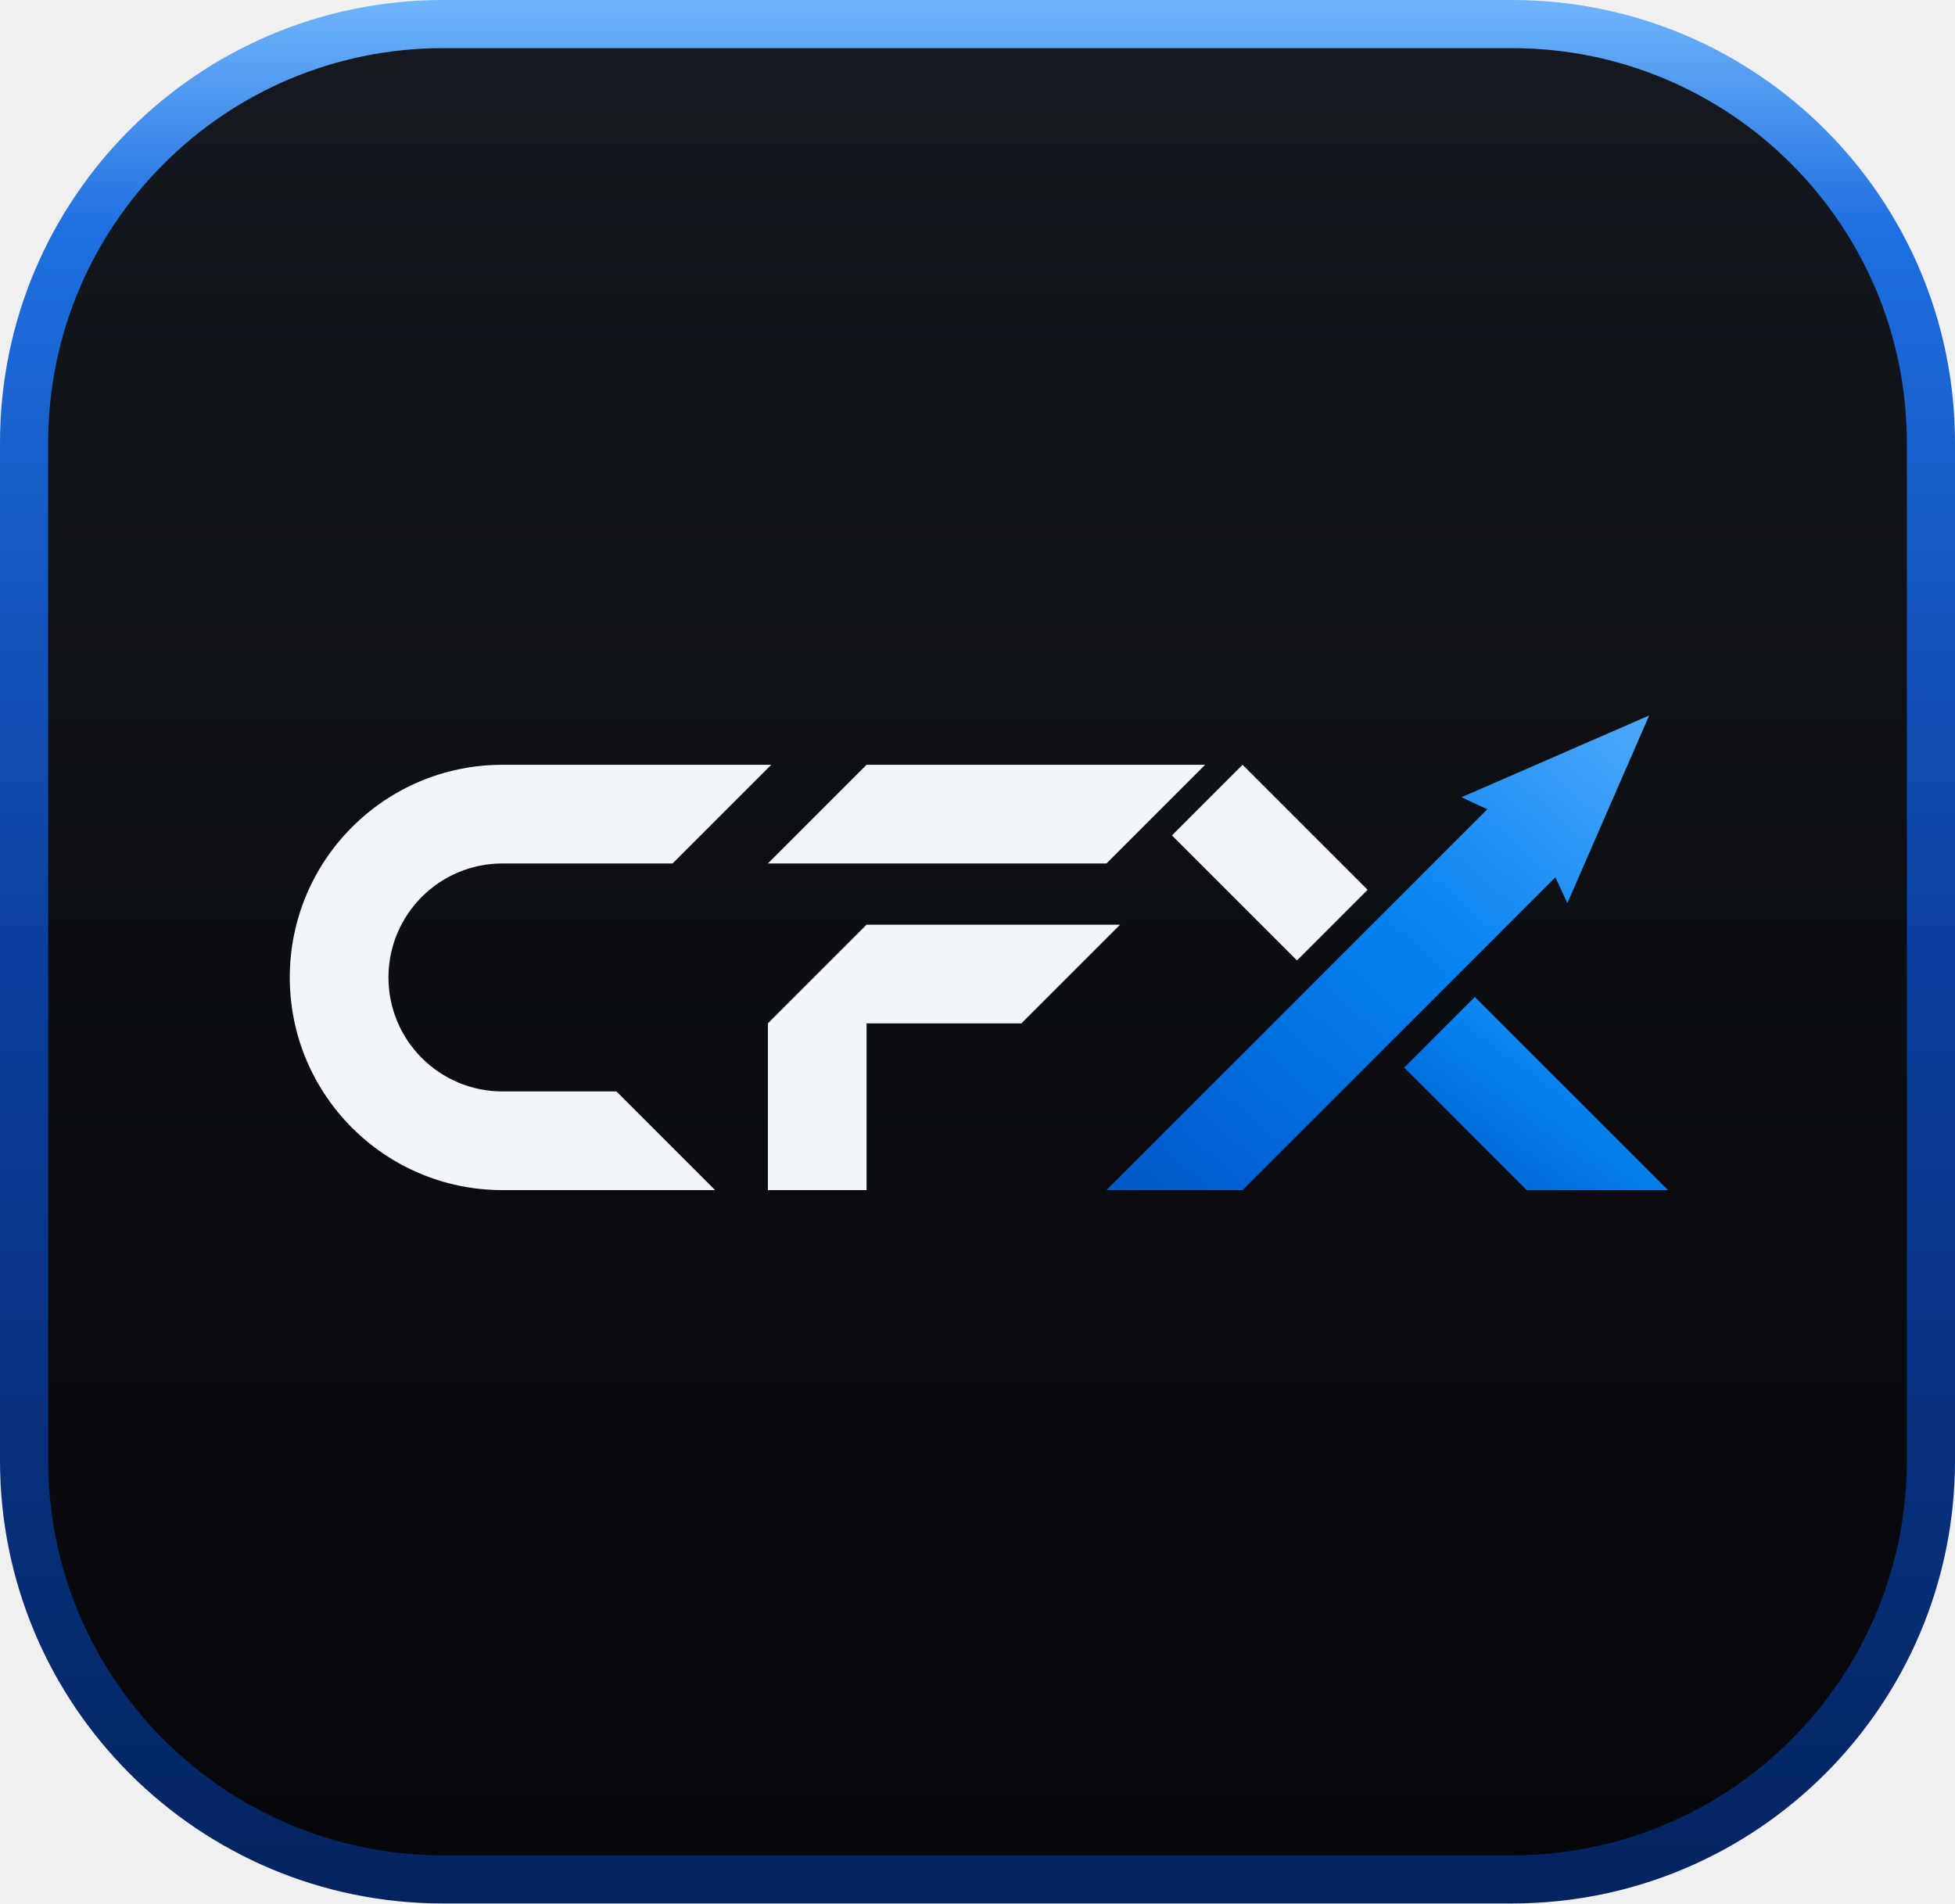
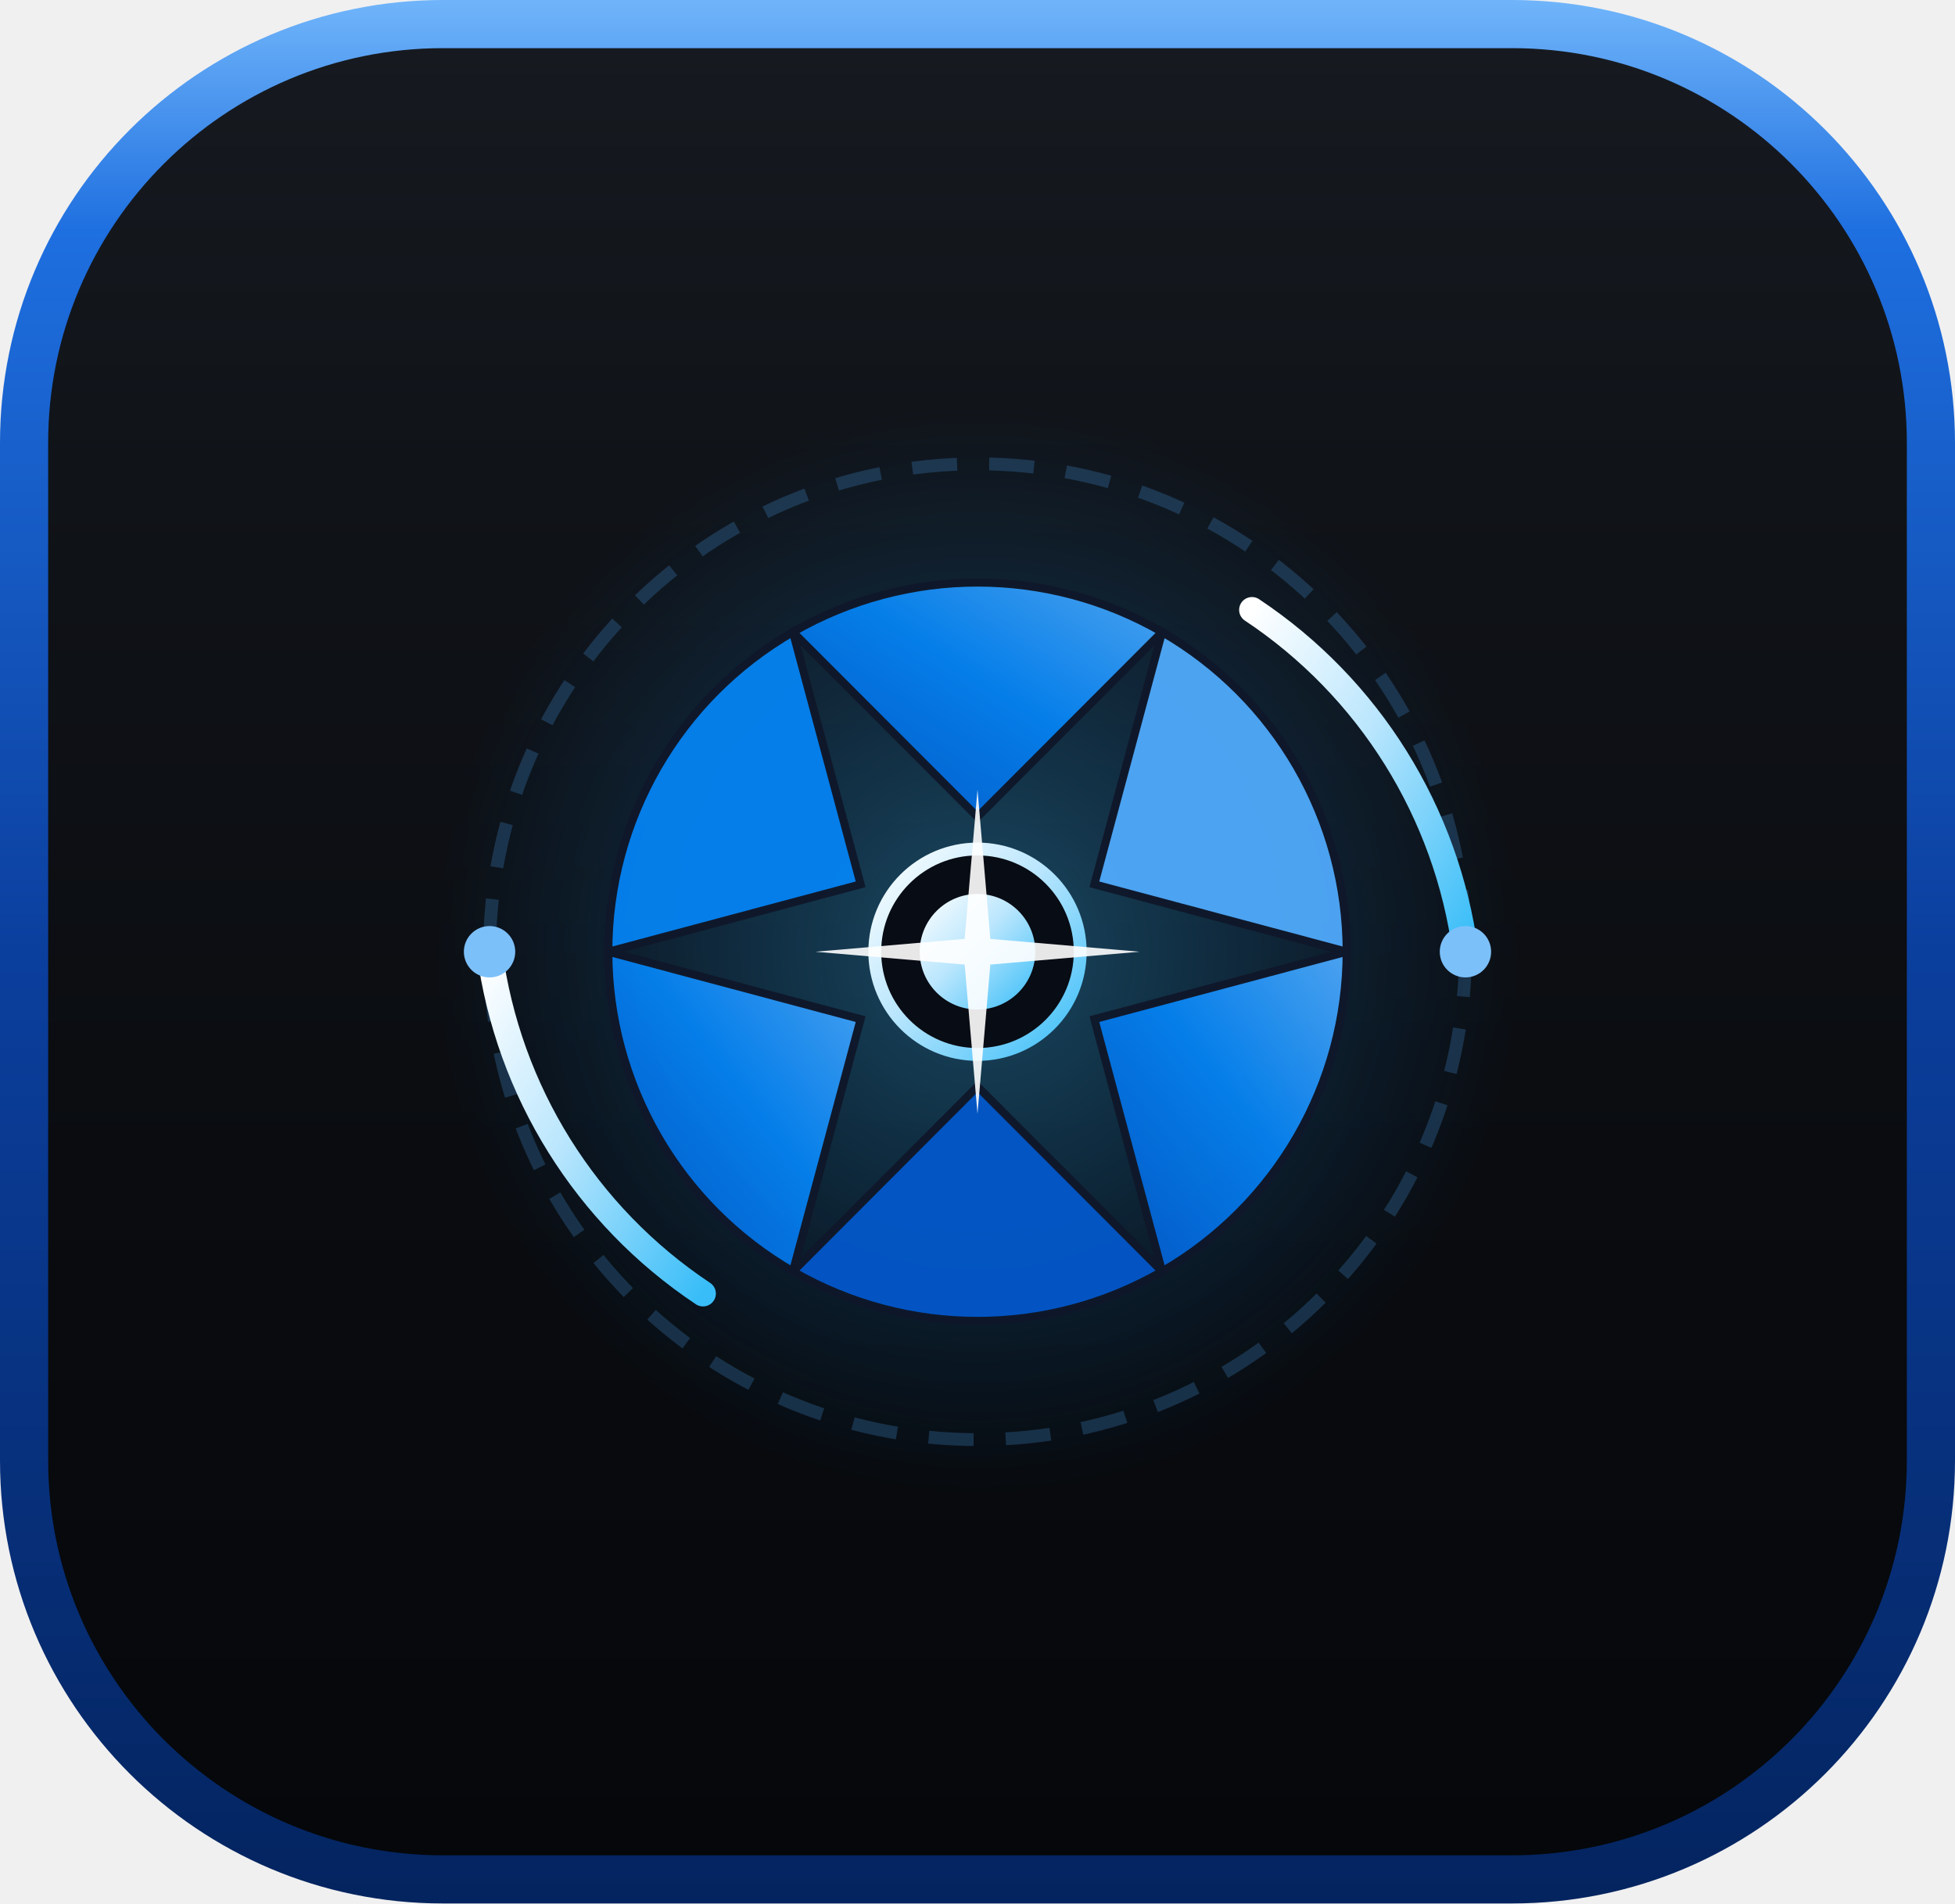
- <svg xmlns="http://www.w3.org/2000/svg" viewBox="0 0 609 593" width="100%" role="img" aria-label="CustomizeFund">
+ <svg xmlns="http://www.w3.org/2000/svg" viewBox="0 0 609 593" width="100%" role="img" aria-label="روزنه (Roozaneh)">
  <defs>
    <linearGradient id="az" x1="0" y1="0" x2="0" y2="1">
      <stop offset="0" stop-color="#6FB4FA" />
      <stop offset=".12" stop-color="#1E6FE0" />
      <stop offset=".5" stop-color="#0B3F9E" />
      <stop offset="1" stop-color="#04245F" />
    </linearGradient>
    <linearGradient id="af" x1="0" y1="0" x2="0" y2="1">
      <stop offset="0" stop-color="#161A20" />
      <stop offset=".24" stop-color="#101318" />
      <stop offset=".62" stop-color="#0A0C10" />
      <stop offset="1" stop-color="#05070A" />
    </linearGradient>
    <linearGradient id="aa" x1="0" y1="1" x2="1" y2="0">
      <stop offset="0" stop-color="#0257C9" />
      <stop offset=".55" stop-color="#0482F1" />
      <stop offset="1" stop-color="#4FA9FA" />
    </linearGradient>
+     <linearGradient id="ag" x1="0" y1="0" x2="1" y2="1">
+       <stop offset="0" stop-color="#FFFFFF" />
+       <stop offset=".45" stop-color="#BAE6FD" />
+       <stop offset="1" stop-color="#38BDF8" />
+     </linearGradient>
+     <radialGradient id="glow" cx="50%" cy="50%" r="50%">
+       <stop offset="0%" stop-color="#38BDF8" stop-opacity="0.35" />
+       <stop offset="100%" stop-color="#0482F1" stop-opacity="0" />
+     </radialGradient>
  </defs>
  <rect width="609" height="593" rx="138" fill="url(#az)" />
  <rect x="15" y="15" width="579" height="563" rx="123" fill="url(#af)" />
-   <g transform="translate(90.27 222.89) scale(0.53)">
-     <g transform="translate(0 29)">
-       <path fill="#F2F5FA" d="M283 0 L125 0 A125 125 0 0 0 125 250 L250 250 L192 192 L125 192 A67 67 0 0 1 125 58 L225 58Z" />
-       <path fill="#F2F5FA" d="M339 0 L538 0 L480 58 L281 58Z" />
-       <path fill="#F2F5FA" d="M339 94 L488 94 L430 152 L339 152 L339 250 L281 250 L281 152Z" />
-       <path fill="#F2F5FA" d="M560 0 L633.5 73.5 L592 115 L518.5 41.5Z" />
-       <path fill="url(#aa)" d="M696.5 136.5 L810 250 L727 250 L655 178Z" />
-       <path fill="url(#aa)" d="M480 250 L703.85 26.15 L688.69 19.08 L799 -29 L750.92 81.31 L743.85 66.15 L560 250Z" />
-     </g>
+   <circle cx="304.5" cy="296.5" r="170" fill="url(#glow)" />
+   <circle cx="304.5" cy="296.5" r="152" stroke="rgba(79, 169, 250, 0.22)" stroke-width="4" stroke-dasharray="14 10" fill="none" />
+   <path d="M 390 190 A 152 152 0 0 1 456.5 296.5" stroke="url(#ag)" stroke-width="8" stroke-linecap="round" fill="none" />
+   <circle cx="456.5" cy="296.5" r="8" fill="#7CC0FA" />
+   <path d="M 219 403 A 152 152 0 0 1 152.5 296.5" stroke="url(#ag)" stroke-width="8" stroke-linecap="round" fill="none" />
+   <circle cx="152.5" cy="296.5" r="8" fill="#7CC0FA" />
+   <g stroke="#0F172A" stroke-width="2.5" opacity="0.95">
+     <path d="M 419.5 296.5 A 115 115 0 0 1 362.0 396.1 L 340.9 317.5 Z" fill="url(#aa)" />
+     <path d="M 362.0 396.1 A 115 115 0 0 1 247.0 396.1 L 304.5 338.5 Z" fill="#0257C9" />
+     <path d="M 247.0 396.1 A 115 115 0 0 1 189.5 296.5 L 268.1 317.5 Z" fill="url(#aa)" />
+     <path d="M 189.5 296.5 A 115 115 0 0 1 247.0 196.9 L 268.1 275.5 Z" fill="#0482F1" />
+     <path d="M 247.0 196.9 A 115 115 0 0 1 362.0 196.9 L 304.5 254.5 Z" fill="url(#aa)" />
+     <path d="M 362.0 196.9 A 115 115 0 0 1 419.5 296.5 L 340.9 275.5 Z" fill="#4FA9FA" />
  </g>
+   <circle cx="304.5" cy="296.5" r="32" fill="#080C14" stroke="url(#ag)" stroke-width="4" />
+   <circle cx="304.5" cy="296.5" r="18" fill="url(#ag)" />
+   <path d="M304.5 246 L308.5 292.5 L355 296.5 L308.5 300.5 L304.5 347 L300.5 300.5 L254 296.5 L300.5 292.5 Z" fill="#FFFFFF" opacity="0.9" />
</svg>
